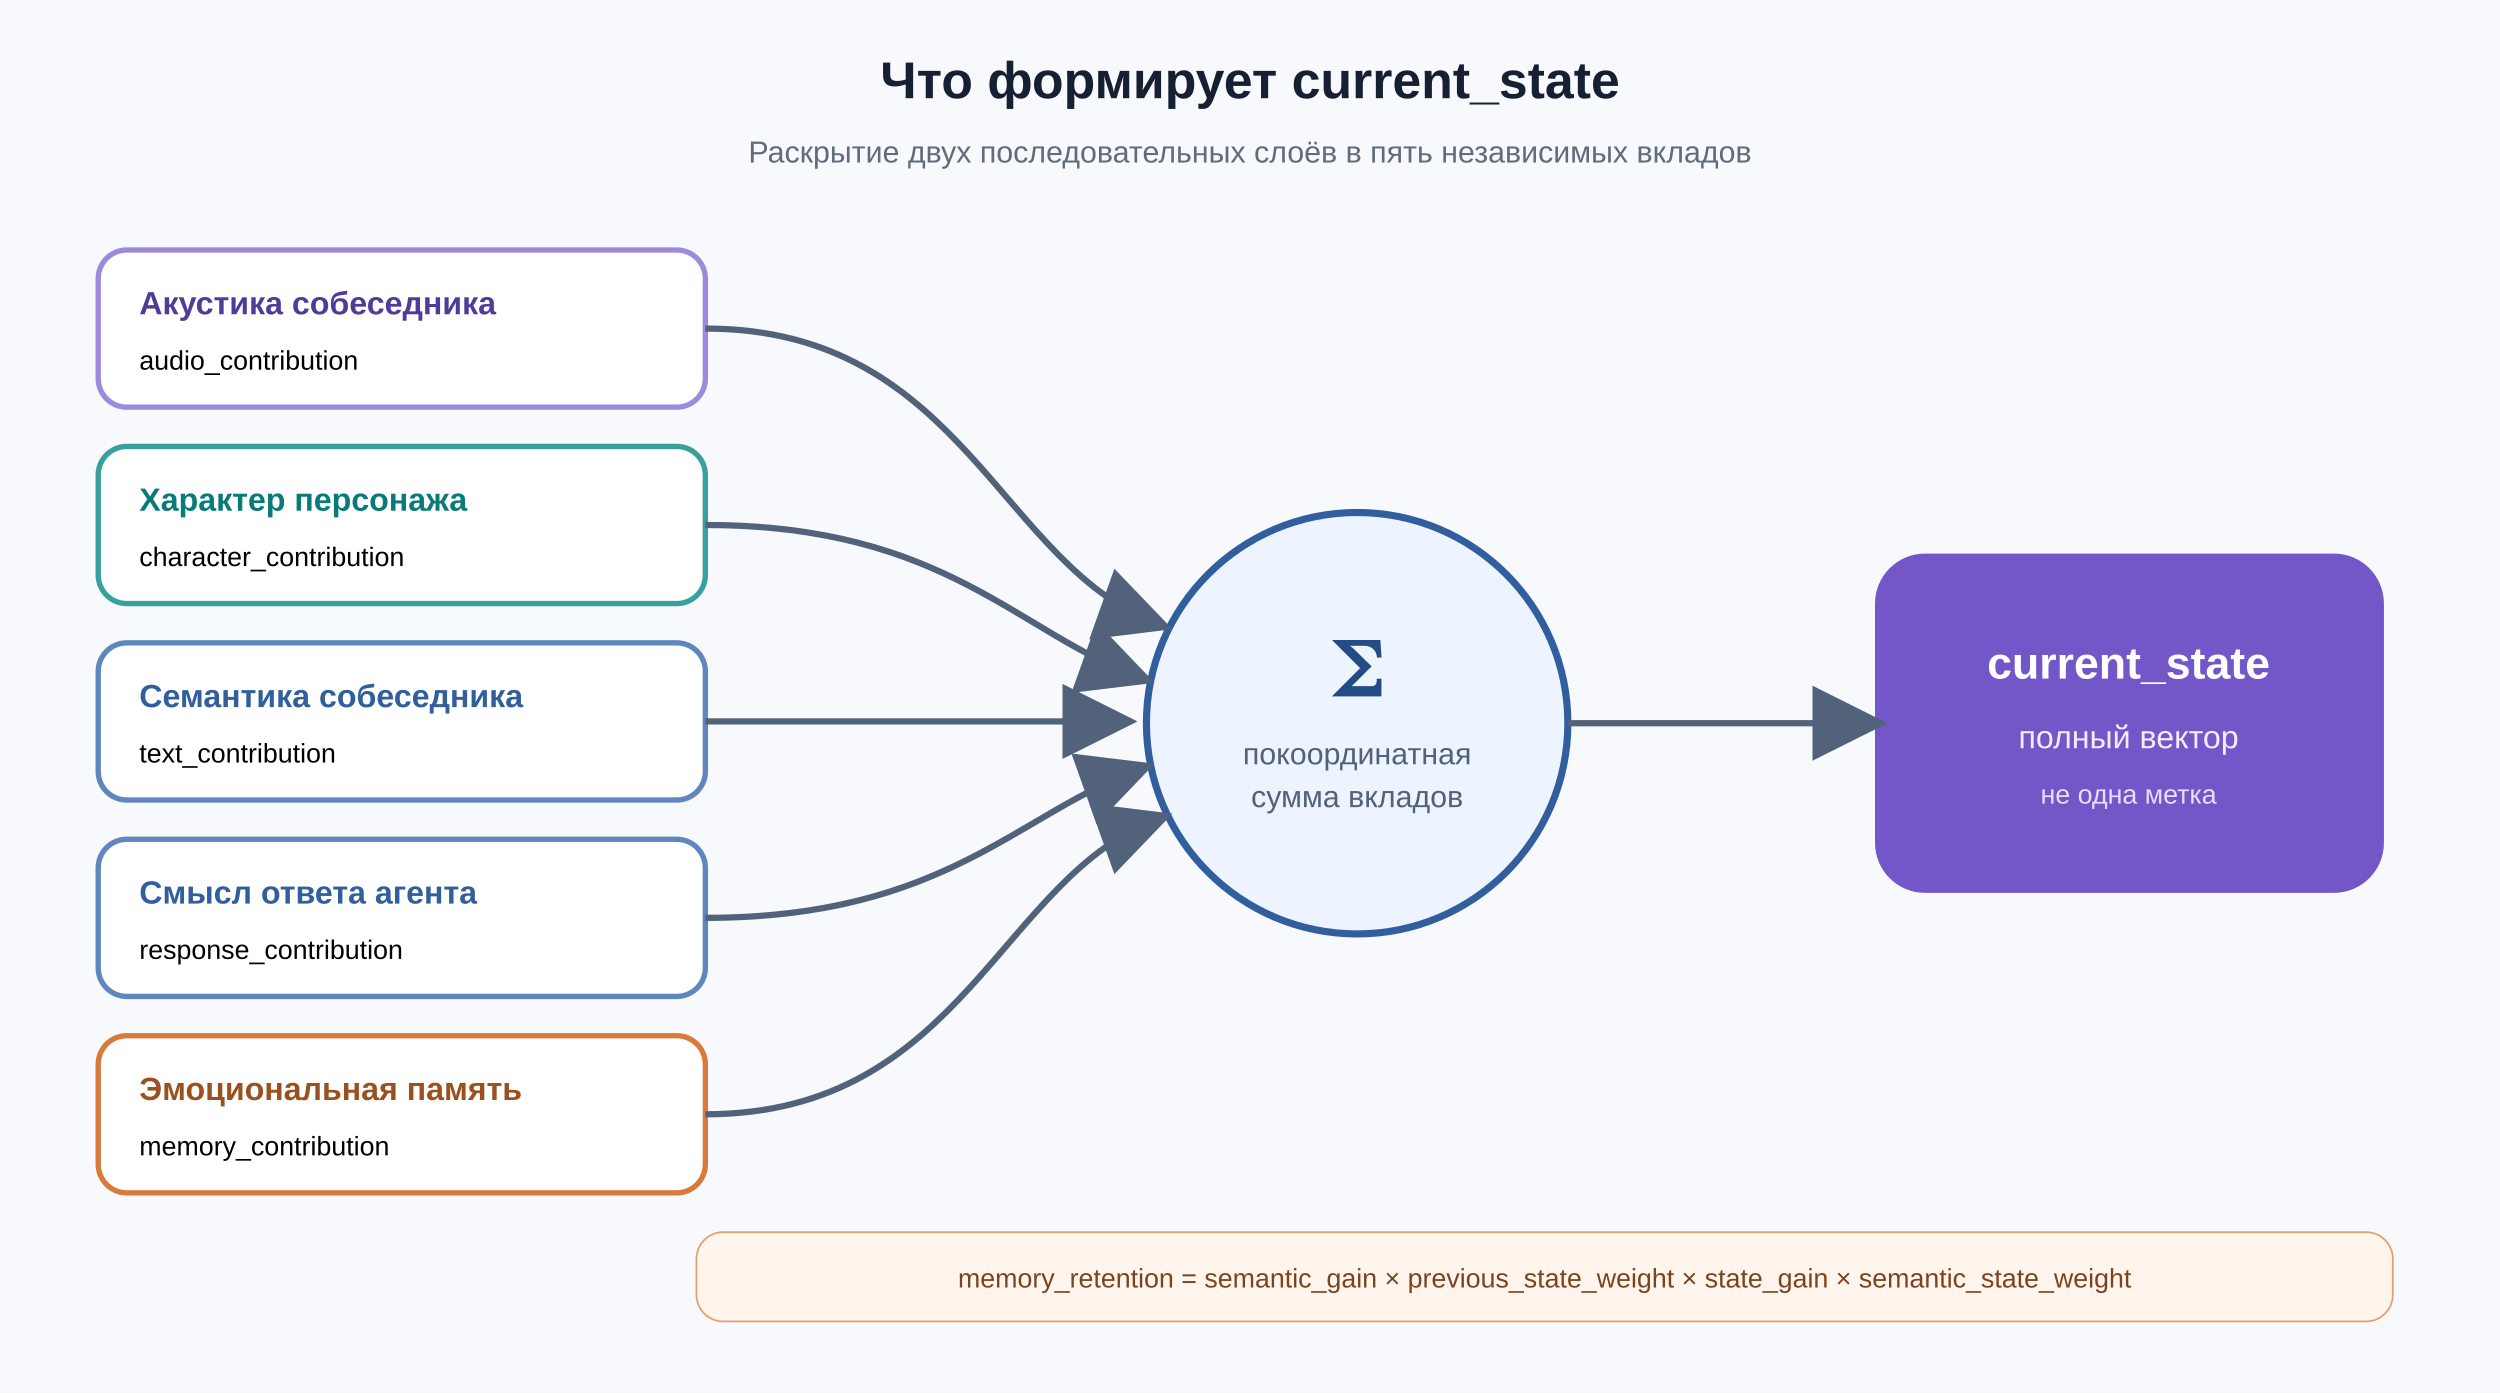
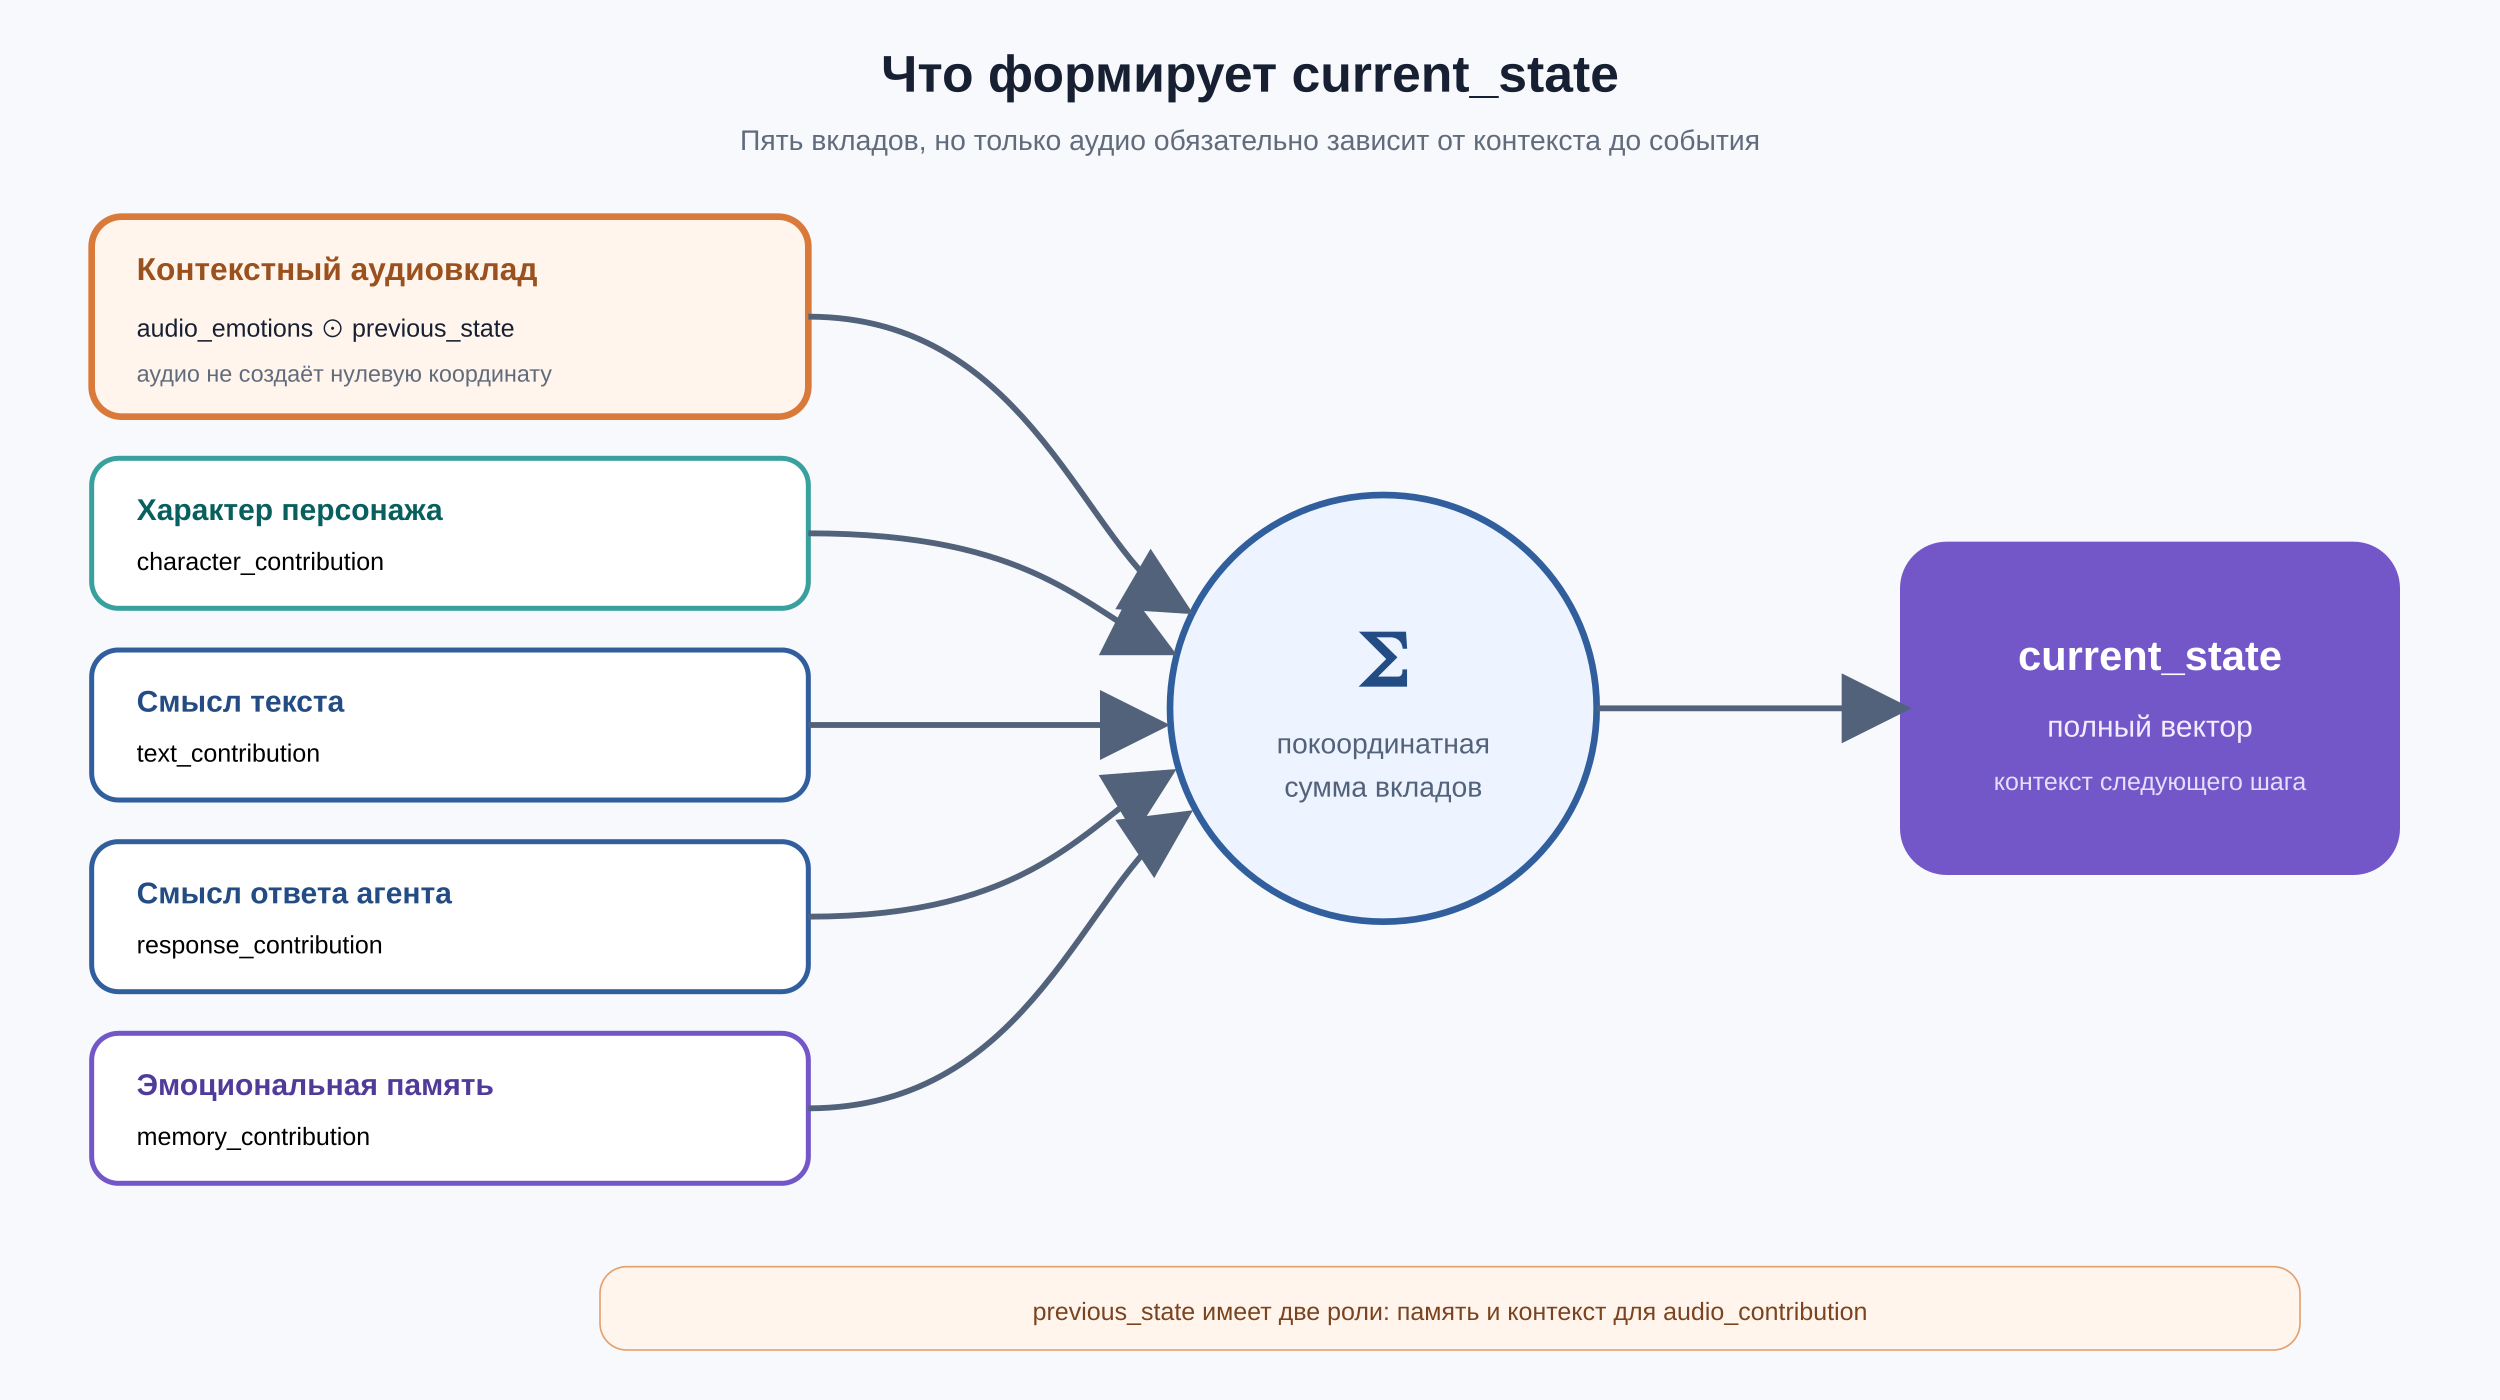
- <svg xmlns="http://www.w3.org/2000/svg" width="1400" height="780" viewBox="0 0 1400 780" role="img" aria-labelledby="title desc">
+ <svg xmlns="http://www.w3.org/2000/svg" width="1500" height="840" viewBox="0 0 1500 840" role="img" aria-labelledby="t d">
  <defs>
    <marker id="a" markerWidth="12" markerHeight="12" refX="10" refY="6" orient="auto">
      <path d="M0 0L12 6L0 12Z" fill="#52627a" />
    </marker>
  </defs>
-   <rect width="1400" height="780" fill="#f7f9fc" />
-   <text x="700" y="55" text-anchor="middle" font-family="Segoe UI,Arial" font-size="29" font-weight="700" fill="#172033">Что формирует current_state</text>
-   <text x="700" y="91" text-anchor="middle" font-family="Segoe UI,Arial" font-size="17" fill="#606b7c">Раскрытие двух последовательных слоёв в пять независимых вкладов</text>
+   <rect width="1500" height="840" fill="#f7f9fc" />
+   <text x="750" y="55" text-anchor="middle" font-family="Segoe UI,Arial" font-size="31" font-weight="800" fill="#172033">Что формирует current_state</text>
+   <text x="750" y="90" text-anchor="middle" font-family="Segoe UI,Arial" font-size="17" fill="#606b7c">Пять вкладов, но только аудио обязательно зависит от контекста до события</text>
  <g font-family="Segoe UI,Arial">
-     <rect x="55" y="140" width="340" height="88" rx="16" fill="#fff" stroke="#9d8add" stroke-width="3" />
-     <text x="78" y="176" font-size="18" font-weight="700" fill="#513b9a">Акустика собеседника</text>
-     <text x="78" y="207" font-size="15">audio_contribution</text>
-     <rect x="55" y="250" width="340" height="88" rx="16" fill="#fff" stroke="#39a19d" stroke-width="3" />
-     <text x="78" y="286" font-size="18" font-weight="700" fill="#087b79">Характер персонажа</text>
-     <text x="78" y="317" font-size="15">character_contribution</text>
-     <rect x="55" y="360" width="340" height="88" rx="16" fill="#fff" stroke="#5f86bd" stroke-width="3" />
-     <text x="78" y="396" font-size="18" font-weight="700" fill="#315e9d">Семантика собеседника</text>
-     <text x="78" y="427" font-size="15">text_contribution</text>
-     <rect x="55" y="470" width="340" height="88" rx="16" fill="#fff" stroke="#5f86bd" stroke-width="3" />
-     <text x="78" y="506" font-size="18" font-weight="700" fill="#315e9d">Смысл ответа агента</text>
-     <text x="78" y="537" font-size="15">response_contribution</text>
-     <rect x="55" y="580" width="340" height="88" rx="16" fill="#fff" stroke="#d97a3a" stroke-width="3" />
-     <text x="78" y="616" font-size="18" font-weight="700" fill="#9b511e">Эмоциональная память</text>
-     <text x="78" y="647" font-size="15">memory_contribution</text>
-     <circle cx="760" cy="405" r="118" fill="#edf4ff" stroke="#315e9d" stroke-width="4" />
-     <text x="760" y="390" text-anchor="middle" font-family="Cambria Math,serif" font-size="45" font-weight="700" fill="#234c84">Σ</text>
-     <text x="760" y="428" text-anchor="middle" font-size="17" fill="#52627a">покоординатная</text>
-     <text x="760" y="452" text-anchor="middle" font-size="17" fill="#52627a">сумма вкладов</text>
-     <rect x="1050" y="310" width="285" height="190" rx="28" fill="#7357c8" />
-     <text x="1192" y="380" text-anchor="middle" font-size="25" font-weight="700" fill="#fff">current_state</text>
-     <text x="1192" y="419" text-anchor="middle" font-size="18" fill="#f1edff">полный вектор</text>
-     <text x="1192" y="450" text-anchor="middle" font-size="15" fill="#e5defd">не одна метка</text>
+     <rect x="55" y="130" width="430" height="120" rx="18" fill="#fff5ec" stroke="#d97a3a" stroke-width="4" />
+     <text x="82" y="168" font-size="19" font-weight="800" fill="#9b511e">Контекстный аудиовклад</text>
+     <text x="82" y="202" font-size="15" fill="#172033">audio_emotions ⊙ previous_state</text>
+     <text x="82" y="229" font-size="14" fill="#606b7c">аудио не создаёт нулевую координату</text>
+     <rect x="55" y="275" width="430" height="90" rx="16" fill="#fff" stroke="#39a19d" stroke-width="3" />
+     <text x="82" y="312" font-size="18" font-weight="700" fill="#075f5e">Характер персонажа</text>
+     <text x="82" y="342" font-size="15">character_contribution</text>
+     <rect x="55" y="390" width="430" height="90" rx="16" fill="#fff" stroke="#315e9d" stroke-width="3" />
+     <text x="82" y="427" font-size="18" font-weight="700" fill="#234c84">Смысл текста</text>
+     <text x="82" y="457" font-size="15">text_contribution</text>
+     <rect x="55" y="505" width="430" height="90" rx="16" fill="#fff" stroke="#315e9d" stroke-width="3" />
+     <text x="82" y="542" font-size="18" font-weight="700" fill="#234c84">Смысл ответа агента</text>
+     <text x="82" y="572" font-size="15">response_contribution</text>
+     <rect x="55" y="620" width="430" height="90" rx="16" fill="#fff" stroke="#7357c8" stroke-width="3" />
+     <text x="82" y="657" font-size="18" font-weight="700" fill="#513b9a">Эмоциональная память</text>
+     <text x="82" y="687" font-size="15">memory_contribution</text>
+     <circle cx="830" cy="425" r="128" fill="#edf4ff" stroke="#315e9d" stroke-width="4" />
+     <text x="830" y="412" text-anchor="middle" font-family="Cambria Math,serif" font-size="47" font-weight="700" fill="#234c84">Σ</text>
+     <text x="830" y="452" text-anchor="middle" font-size="17" fill="#52627a">покоординатная</text>
+     <text x="830" y="478" text-anchor="middle" font-size="17" fill="#52627a">сумма вкладов</text>
+     <rect x="1140" y="325" width="300" height="200" rx="28" fill="#7357c8" />
+     <text x="1290" y="402" text-anchor="middle" font-size="25" font-weight="800" fill="#fff">current_state</text>
+     <text x="1290" y="442" text-anchor="middle" font-size="18" fill="#f1edff">полный вектор</text>
+     <text x="1290" y="474" text-anchor="middle" font-size="15" fill="#e5defd">контекст следующего шага</text>
+     <rect x="360" y="760" width="1020" height="50" rx="16" fill="#fff5ec" stroke="#e4a170" />
+     <text x="870" y="792" text-anchor="middle" font-size="15" fill="#7b431e">previous_state имеет две роли: память и контекст для audio_contribution</text>
  </g>
  <g fill="none" stroke="#52627a" stroke-width="3.5" marker-end="url(#a)">
-     <path d="M395 184C540 184 560 318 650 350" />
-     <path d="M395 294C530 294 570 355 640 380" />
-     <path d="M395 404H630" />
-     <path d="M395 514C530 514 570 455 640 430" />
-     <path d="M395 624C540 624 560 490 650 458" />
-     <path d="M878 405H1050" />
+     <path d="M485 190C620 190 650 330 710 365" />
+     <path d="M485 320C620 320 650 365 700 390" />
+     <path d="M485 435H695" />
+     <path d="M485 550C620 550 650 495 700 465" />
+     <path d="M485 665C620 665 650 530 710 490" />
+     <path d="M958 425H1140" />
  </g>
-   <rect x="390" y="690" width="950" height="50" rx="15" fill="#fff5ec" stroke="#e4a170" />
-   <text x="865" y="721" text-anchor="middle" font-family="Segoe UI,Arial" font-size="15" fill="#7b431e">memory_retention = semantic_gain × previous_state_weight × state_gain × semantic_state_weight</text>
</svg>
